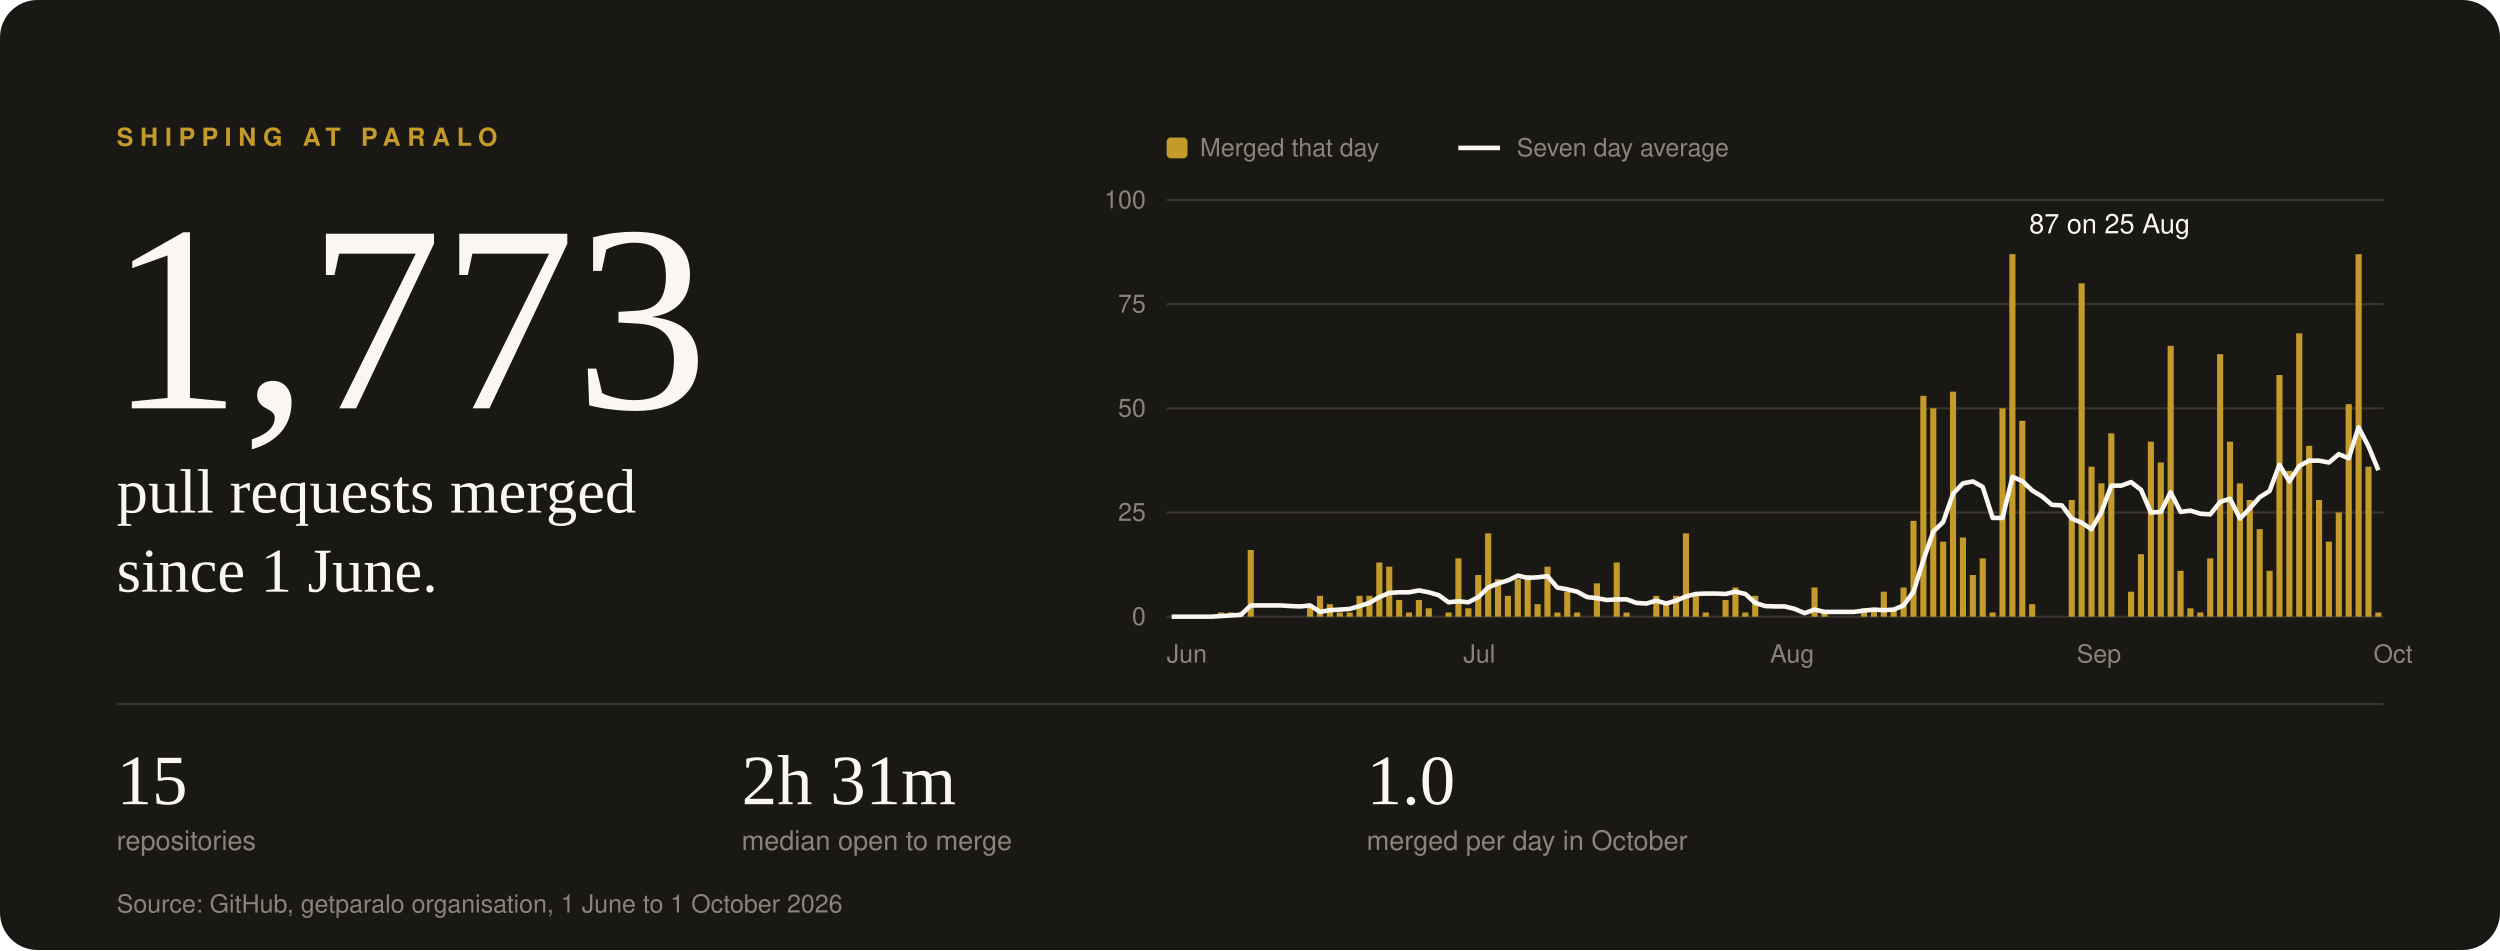
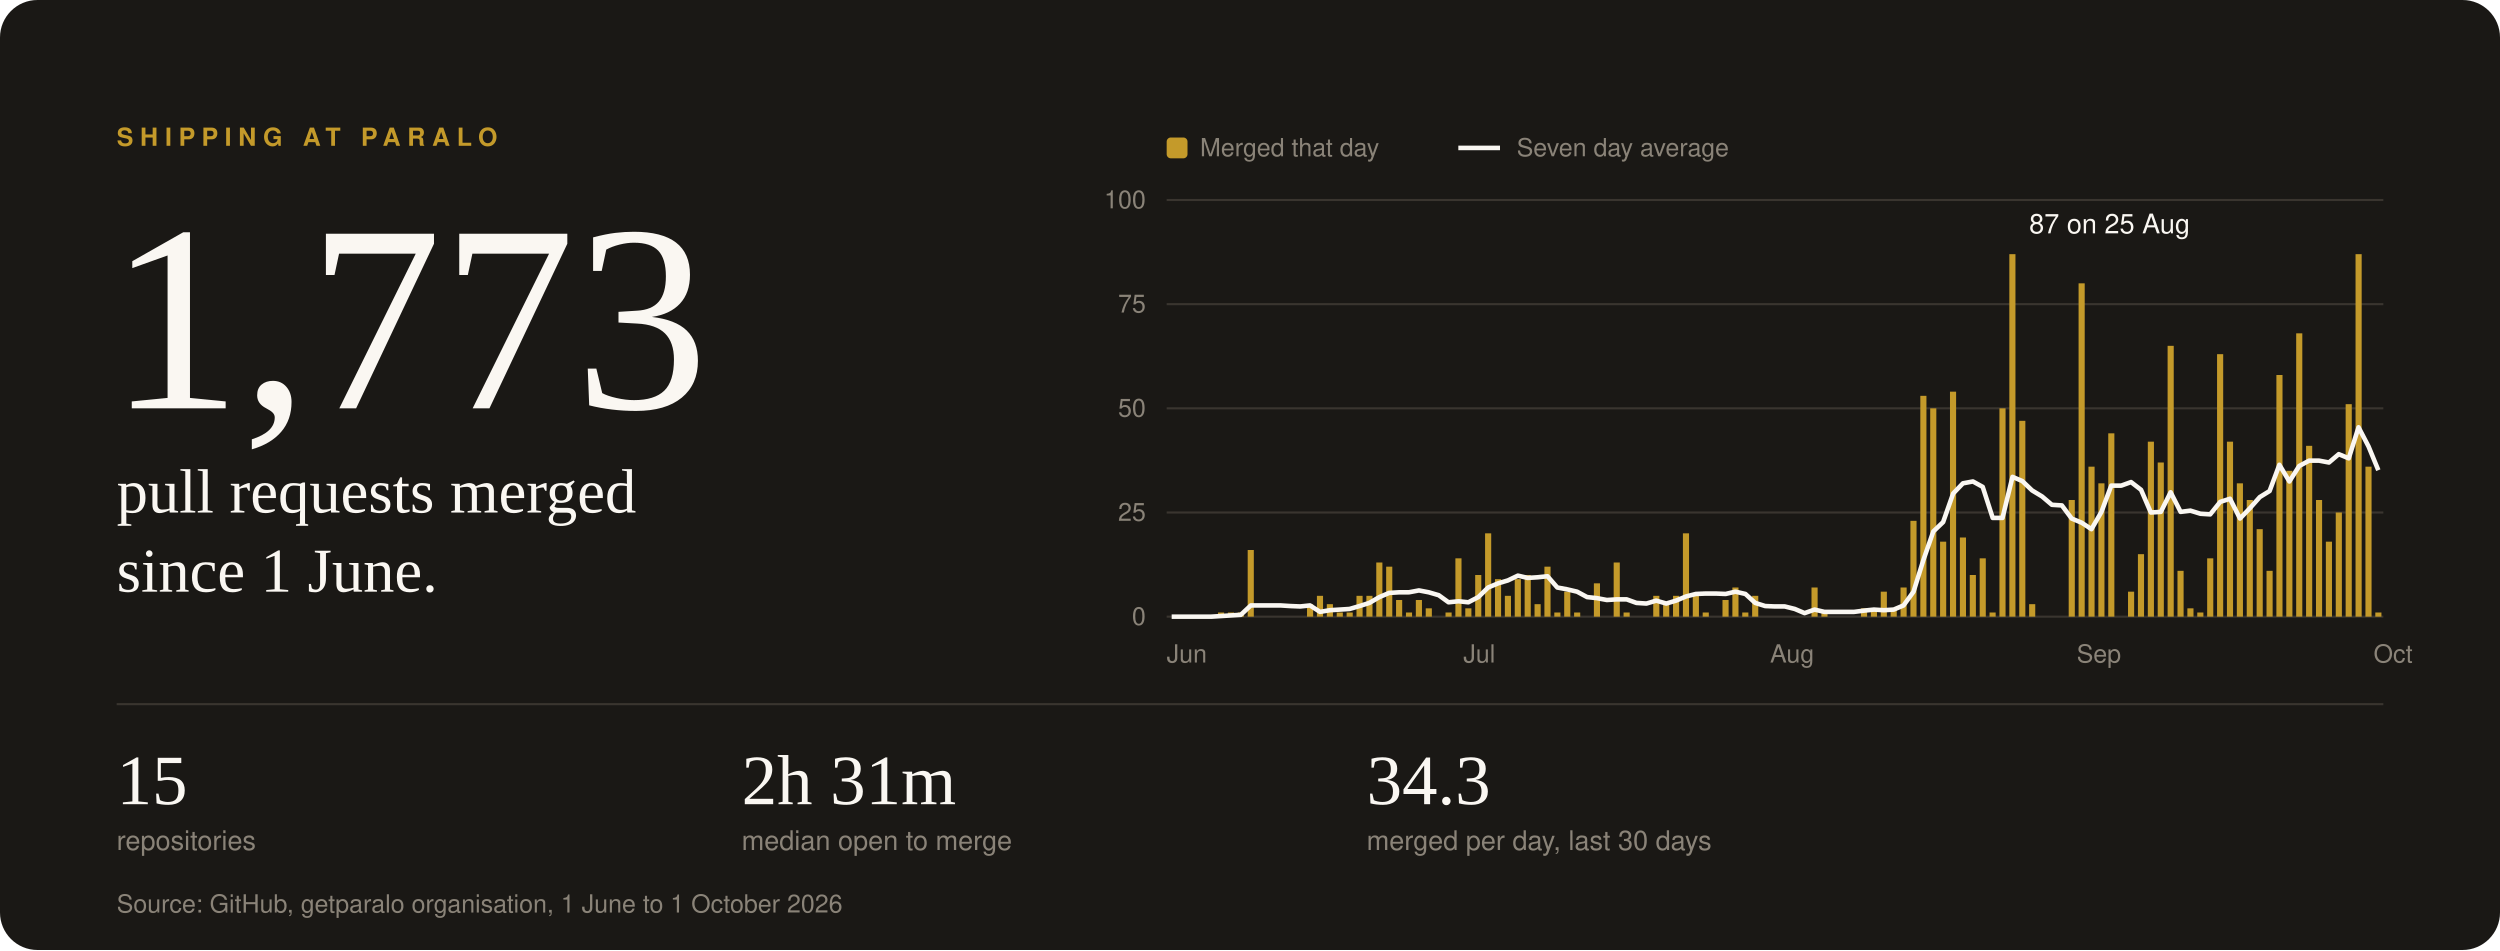
<svg xmlns="http://www.w3.org/2000/svg" width="1200" height="456" viewBox="0 0 1200 456" role="img" aria-label="1,773 pull requests merged at Paralo since 1 June 2026">
  <rect width="1200" height="456" rx="18" fill="#1A1815" />
  <text x="56" y="70" font-family="-apple-system, 'Helvetica Neue', Helvetica, Arial, sans-serif" font-size="12" letter-spacing="3.2" font-weight="600" fill="#C49A2A">SHIPPING AT PARALO</text>
  <text x="52" y="196" font-family="Georgia, 'Times New Roman', Times, serif" font-size="128" fill="#FAF7F2">
    <animate attributeName="opacity" values="0;0;1" keyTimes="0;0.111;1" dur="0.90s" begin="0s" fill="freeze" calcMode="spline" keySplines="0 0 1 1;0.2 0.7 0.2 1" />1,773</text>
  <text x="56" y="246" font-family="Georgia, 'Times New Roman', Times, serif" font-size="30" fill="#FAF7F2">pull requests merged</text>
  <text x="56" y="284" font-family="Georgia, 'Times New Roman', Times, serif" font-size="30" fill="#FAF7F2">since 1 June.</text>
  <line x1="560" x2="1144" y1="296.0" y2="296.0" stroke="#3A352F" stroke-width="1" />
  <text x="550" y="300.0" text-anchor="end" font-family="-apple-system, 'Helvetica Neue', Helvetica, Arial, sans-serif" font-size="12" fill="#8A8378">0</text>
  <line x1="560" x2="1144" y1="246.0" y2="246.0" stroke="#3A352F" stroke-width="1" />
  <text x="550" y="250.0" text-anchor="end" font-family="-apple-system, 'Helvetica Neue', Helvetica, Arial, sans-serif" font-size="12" fill="#8A8378">25</text>
  <line x1="560" x2="1144" y1="196.0" y2="196.0" stroke="#3A352F" stroke-width="1" />
  <text x="550" y="200.0" text-anchor="end" font-family="-apple-system, 'Helvetica Neue', Helvetica, Arial, sans-serif" font-size="12" fill="#8A8378">50</text>
  <line x1="560" x2="1144" y1="146.0" y2="146.0" stroke="#3A352F" stroke-width="1" />
  <text x="550" y="150.0" text-anchor="end" font-family="-apple-system, 'Helvetica Neue', Helvetica, Arial, sans-serif" font-size="12" fill="#8A8378">75</text>
  <line x1="560" x2="1144" y1="96.0" y2="96.0" stroke="#3A352F" stroke-width="1" />
  <text x="550" y="100.0" text-anchor="end" font-family="-apple-system, 'Helvetica Neue', Helvetica, Arial, sans-serif" font-size="12" fill="#8A8378">100</text>
  <rect x="584.64" y="294.00" width="2.94" height="2.00" fill="#C49A2A">
    <animate attributeName="y" values="296;296;294.00" keyTimes="0;0.167;1" dur="1.08s" begin="0s" fill="freeze" calcMode="spline" keySplines="0 0 1 1;0.2 0.7 0.2 1" />
    <animate attributeName="height" values="0;0;2.00" keyTimes="0;0.167;1" dur="1.08s" begin="0s" fill="freeze" calcMode="spline" keySplines="0 0 1 1;0.2 0.7 0.2 1" />
  </rect>
  <rect x="589.39" y="294.00" width="2.94" height="2.00" fill="#C49A2A">
    <animate attributeName="y" values="296;296;294.00" keyTimes="0;0.171;1" dur="1.09s" begin="0s" fill="freeze" calcMode="spline" keySplines="0 0 1 1;0.2 0.7 0.2 1" />
    <animate attributeName="height" values="0;0;2.00" keyTimes="0;0.171;1" dur="1.09s" begin="0s" fill="freeze" calcMode="spline" keySplines="0 0 1 1;0.2 0.7 0.2 1" />
  </rect>
  <rect x="594.14" y="294.00" width="2.94" height="2.00" fill="#C49A2A">
    <animate attributeName="y" values="296;296;294.00" keyTimes="0;0.176;1" dur="1.09s" begin="0s" fill="freeze" calcMode="spline" keySplines="0 0 1 1;0.2 0.7 0.2 1" />
    <animate attributeName="height" values="0;0;2.00" keyTimes="0;0.176;1" dur="1.09s" begin="0s" fill="freeze" calcMode="spline" keySplines="0 0 1 1;0.2 0.7 0.2 1" />
  </rect>
  <rect x="598.89" y="264.00" width="2.94" height="32.00" fill="#C49A2A">
    <animate attributeName="y" values="296;296;264.00" keyTimes="0;0.180;1" dur="1.10s" begin="0s" fill="freeze" calcMode="spline" keySplines="0 0 1 1;0.2 0.7 0.2 1" />
    <animate attributeName="height" values="0;0;32.00" keyTimes="0;0.180;1" dur="1.10s" begin="0s" fill="freeze" calcMode="spline" keySplines="0 0 1 1;0.2 0.7 0.2 1" />
  </rect>
  <rect x="627.37" y="290.00" width="2.94" height="6.00" fill="#C49A2A">
    <animate attributeName="y" values="296;296;290.00" keyTimes="0;0.206;1" dur="1.13s" begin="0s" fill="freeze" calcMode="spline" keySplines="0 0 1 1;0.2 0.7 0.2 1" />
    <animate attributeName="height" values="0;0;6.00" keyTimes="0;0.206;1" dur="1.13s" begin="0s" fill="freeze" calcMode="spline" keySplines="0 0 1 1;0.2 0.7 0.2 1" />
  </rect>
  <rect x="632.12" y="286.00" width="2.94" height="10.00" fill="#C49A2A">
    <animate attributeName="y" values="296;296;286.00" keyTimes="0;0.211;1" dur="1.14s" begin="0s" fill="freeze" calcMode="spline" keySplines="0 0 1 1;0.2 0.7 0.2 1" />
    <animate attributeName="height" values="0;0;10.00" keyTimes="0;0.211;1" dur="1.14s" begin="0s" fill="freeze" calcMode="spline" keySplines="0 0 1 1;0.2 0.7 0.2 1" />
  </rect>
  <rect x="636.87" y="290.00" width="2.94" height="6.00" fill="#C49A2A">
    <animate attributeName="y" values="296;296;290.00" keyTimes="0;0.215;1" dur="1.15s" begin="0s" fill="freeze" calcMode="spline" keySplines="0 0 1 1;0.2 0.7 0.2 1" />
    <animate attributeName="height" values="0;0;6.00" keyTimes="0;0.215;1" dur="1.15s" begin="0s" fill="freeze" calcMode="spline" keySplines="0 0 1 1;0.2 0.7 0.2 1" />
  </rect>
  <rect x="641.62" y="294.00" width="2.94" height="2.00" fill="#C49A2A">
    <animate attributeName="y" values="296;296;294.00" keyTimes="0;0.219;1" dur="1.15s" begin="0s" fill="freeze" calcMode="spline" keySplines="0 0 1 1;0.2 0.7 0.2 1" />
    <animate attributeName="height" values="0;0;2.00" keyTimes="0;0.219;1" dur="1.15s" begin="0s" fill="freeze" calcMode="spline" keySplines="0 0 1 1;0.2 0.7 0.2 1" />
  </rect>
  <rect x="646.37" y="294.00" width="2.94" height="2.00" fill="#C49A2A">
    <animate attributeName="y" values="296;296;294.00" keyTimes="0;0.223;1" dur="1.16s" begin="0s" fill="freeze" calcMode="spline" keySplines="0 0 1 1;0.2 0.7 0.2 1" />
    <animate attributeName="height" values="0;0;2.00" keyTimes="0;0.223;1" dur="1.16s" begin="0s" fill="freeze" calcMode="spline" keySplines="0 0 1 1;0.2 0.7 0.2 1" />
  </rect>
  <rect x="651.11" y="286.00" width="2.94" height="10.00" fill="#C49A2A">
    <animate attributeName="y" values="296;296;286.00" keyTimes="0;0.227;1" dur="1.16s" begin="0s" fill="freeze" calcMode="spline" keySplines="0 0 1 1;0.2 0.7 0.2 1" />
    <animate attributeName="height" values="0;0;10.00" keyTimes="0;0.227;1" dur="1.16s" begin="0s" fill="freeze" calcMode="spline" keySplines="0 0 1 1;0.2 0.7 0.2 1" />
  </rect>
  <rect x="655.86" y="286.00" width="2.94" height="10.00" fill="#C49A2A">
    <animate attributeName="y" values="296;296;286.00" keyTimes="0;0.231;1" dur="1.17s" begin="0s" fill="freeze" calcMode="spline" keySplines="0 0 1 1;0.2 0.7 0.2 1" />
    <animate attributeName="height" values="0;0;10.00" keyTimes="0;0.231;1" dur="1.17s" begin="0s" fill="freeze" calcMode="spline" keySplines="0 0 1 1;0.2 0.7 0.2 1" />
  </rect>
  <rect x="660.61" y="270.00" width="2.94" height="26.00" fill="#C49A2A">
    <animate attributeName="y" values="296;296;270.00" keyTimes="0;0.235;1" dur="1.18s" begin="0s" fill="freeze" calcMode="spline" keySplines="0 0 1 1;0.2 0.7 0.2 1" />
    <animate attributeName="height" values="0;0;26.00" keyTimes="0;0.235;1" dur="1.18s" begin="0s" fill="freeze" calcMode="spline" keySplines="0 0 1 1;0.2 0.7 0.2 1" />
  </rect>
  <rect x="665.36" y="272.00" width="2.94" height="24.00" fill="#C49A2A">
    <animate attributeName="y" values="296;296;272.00" keyTimes="0;0.239;1" dur="1.18s" begin="0s" fill="freeze" calcMode="spline" keySplines="0 0 1 1;0.2 0.7 0.2 1" />
    <animate attributeName="height" values="0;0;24.00" keyTimes="0;0.239;1" dur="1.18s" begin="0s" fill="freeze" calcMode="spline" keySplines="0 0 1 1;0.2 0.7 0.2 1" />
  </rect>
  <rect x="670.11" y="288.00" width="2.94" height="8.00" fill="#C49A2A">
    <animate attributeName="y" values="296;296;288.00" keyTimes="0;0.242;1" dur="1.19s" begin="0s" fill="freeze" calcMode="spline" keySplines="0 0 1 1;0.2 0.7 0.2 1" />
    <animate attributeName="height" values="0;0;8.00" keyTimes="0;0.242;1" dur="1.19s" begin="0s" fill="freeze" calcMode="spline" keySplines="0 0 1 1;0.2 0.7 0.2 1" />
  </rect>
  <rect x="674.85" y="294.00" width="2.94" height="2.00" fill="#C49A2A">
    <animate attributeName="y" values="296;296;294.00" keyTimes="0;0.246;1" dur="1.19s" begin="0s" fill="freeze" calcMode="spline" keySplines="0 0 1 1;0.2 0.7 0.2 1" />
    <animate attributeName="height" values="0;0;2.00" keyTimes="0;0.246;1" dur="1.19s" begin="0s" fill="freeze" calcMode="spline" keySplines="0 0 1 1;0.2 0.7 0.2 1" />
  </rect>
  <rect x="679.60" y="288.00" width="2.94" height="8.00" fill="#C49A2A">
    <animate attributeName="y" values="296;296;288.00" keyTimes="0;0.250;1" dur="1.20s" begin="0s" fill="freeze" calcMode="spline" keySplines="0 0 1 1;0.2 0.7 0.2 1" />
    <animate attributeName="height" values="0;0;8.00" keyTimes="0;0.250;1" dur="1.20s" begin="0s" fill="freeze" calcMode="spline" keySplines="0 0 1 1;0.2 0.7 0.2 1" />
  </rect>
  <rect x="684.35" y="292.00" width="2.94" height="4.00" fill="#C49A2A">
    <animate attributeName="y" values="296;296;292.00" keyTimes="0;0.254;1" dur="1.21s" begin="0s" fill="freeze" calcMode="spline" keySplines="0 0 1 1;0.2 0.7 0.2 1" />
    <animate attributeName="height" values="0;0;4.00" keyTimes="0;0.254;1" dur="1.21s" begin="0s" fill="freeze" calcMode="spline" keySplines="0 0 1 1;0.2 0.7 0.2 1" />
  </rect>
  <rect x="693.85" y="294.00" width="2.94" height="2.00" fill="#C49A2A">
    <animate attributeName="y" values="296;296;294.00" keyTimes="0;0.261;1" dur="1.22s" begin="0s" fill="freeze" calcMode="spline" keySplines="0 0 1 1;0.2 0.7 0.2 1" />
    <animate attributeName="height" values="0;0;2.00" keyTimes="0;0.261;1" dur="1.22s" begin="0s" fill="freeze" calcMode="spline" keySplines="0 0 1 1;0.2 0.7 0.2 1" />
  </rect>
  <rect x="698.59" y="268.00" width="2.94" height="28.00" fill="#C49A2A">
    <animate attributeName="y" values="296;296;268.00" keyTimes="0;0.265;1" dur="1.22s" begin="0s" fill="freeze" calcMode="spline" keySplines="0 0 1 1;0.2 0.7 0.2 1" />
    <animate attributeName="height" values="0;0;28.00" keyTimes="0;0.265;1" dur="1.22s" begin="0s" fill="freeze" calcMode="spline" keySplines="0 0 1 1;0.2 0.7 0.2 1" />
  </rect>
  <rect x="703.34" y="292.00" width="2.94" height="4.00" fill="#C49A2A">
    <animate attributeName="y" values="296;296;292.00" keyTimes="0;0.268;1" dur="1.23s" begin="0s" fill="freeze" calcMode="spline" keySplines="0 0 1 1;0.2 0.7 0.2 1" />
    <animate attributeName="height" values="0;0;4.00" keyTimes="0;0.268;1" dur="1.23s" begin="0s" fill="freeze" calcMode="spline" keySplines="0 0 1 1;0.2 0.7 0.2 1" />
  </rect>
  <rect x="708.09" y="276.00" width="2.94" height="20.00" fill="#C49A2A">
    <animate attributeName="y" values="296;296;276.00" keyTimes="0;0.272;1" dur="1.24s" begin="0s" fill="freeze" calcMode="spline" keySplines="0 0 1 1;0.2 0.7 0.2 1" />
    <animate attributeName="height" values="0;0;20.00" keyTimes="0;0.272;1" dur="1.24s" begin="0s" fill="freeze" calcMode="spline" keySplines="0 0 1 1;0.2 0.7 0.2 1" />
  </rect>
  <rect x="712.84" y="256.00" width="2.94" height="40.00" fill="#C49A2A">
    <animate attributeName="y" values="296;296;256.00" keyTimes="0;0.275;1" dur="1.24s" begin="0s" fill="freeze" calcMode="spline" keySplines="0 0 1 1;0.2 0.7 0.2 1" />
    <animate attributeName="height" values="0;0;40.00" keyTimes="0;0.275;1" dur="1.24s" begin="0s" fill="freeze" calcMode="spline" keySplines="0 0 1 1;0.2 0.7 0.2 1" />
  </rect>
  <rect x="717.59" y="278.00" width="2.94" height="18.00" fill="#C49A2A">
    <animate attributeName="y" values="296;296;278.00" keyTimes="0;0.279;1" dur="1.25s" begin="0s" fill="freeze" calcMode="spline" keySplines="0 0 1 1;0.2 0.7 0.2 1" />
    <animate attributeName="height" values="0;0;18.00" keyTimes="0;0.279;1" dur="1.25s" begin="0s" fill="freeze" calcMode="spline" keySplines="0 0 1 1;0.2 0.7 0.2 1" />
  </rect>
  <rect x="722.33" y="286.00" width="2.94" height="10.00" fill="#C49A2A">
    <animate attributeName="y" values="296;296;286.00" keyTimes="0;0.282;1" dur="1.25s" begin="0s" fill="freeze" calcMode="spline" keySplines="0 0 1 1;0.2 0.7 0.2 1" />
    <animate attributeName="height" values="0;0;10.00" keyTimes="0;0.282;1" dur="1.25s" begin="0s" fill="freeze" calcMode="spline" keySplines="0 0 1 1;0.2 0.7 0.2 1" />
  </rect>
  <rect x="727.08" y="278.00" width="2.94" height="18.00" fill="#C49A2A">
    <animate attributeName="y" values="296;296;278.00" keyTimes="0;0.286;1" dur="1.26s" begin="0s" fill="freeze" calcMode="spline" keySplines="0 0 1 1;0.2 0.7 0.2 1" />
    <animate attributeName="height" values="0;0;18.00" keyTimes="0;0.286;1" dur="1.26s" begin="0s" fill="freeze" calcMode="spline" keySplines="0 0 1 1;0.2 0.7 0.2 1" />
  </rect>
  <rect x="731.83" y="276.00" width="2.94" height="20.00" fill="#C49A2A">
    <animate attributeName="y" values="296;296;276.00" keyTimes="0;0.289;1" dur="1.27s" begin="0s" fill="freeze" calcMode="spline" keySplines="0 0 1 1;0.2 0.7 0.2 1" />
    <animate attributeName="height" values="0;0;20.00" keyTimes="0;0.289;1" dur="1.27s" begin="0s" fill="freeze" calcMode="spline" keySplines="0 0 1 1;0.2 0.7 0.2 1" />
  </rect>
  <rect x="736.58" y="290.00" width="2.94" height="6.00" fill="#C49A2A">
    <animate attributeName="y" values="296;296;290.00" keyTimes="0;0.292;1" dur="1.27s" begin="0s" fill="freeze" calcMode="spline" keySplines="0 0 1 1;0.2 0.7 0.2 1" />
    <animate attributeName="height" values="0;0;6.00" keyTimes="0;0.292;1" dur="1.27s" begin="0s" fill="freeze" calcMode="spline" keySplines="0 0 1 1;0.2 0.7 0.2 1" />
  </rect>
  <rect x="741.32" y="272.00" width="2.94" height="24.00" fill="#C49A2A">
    <animate attributeName="y" values="296;296;272.00" keyTimes="0;0.296;1" dur="1.28s" begin="0s" fill="freeze" calcMode="spline" keySplines="0 0 1 1;0.2 0.7 0.2 1" />
    <animate attributeName="height" values="0;0;24.00" keyTimes="0;0.296;1" dur="1.28s" begin="0s" fill="freeze" calcMode="spline" keySplines="0 0 1 1;0.2 0.7 0.2 1" />
  </rect>
  <rect x="746.07" y="294.00" width="2.94" height="2.00" fill="#C49A2A">
    <animate attributeName="y" values="296;296;294.00" keyTimes="0;0.299;1" dur="1.28s" begin="0s" fill="freeze" calcMode="spline" keySplines="0 0 1 1;0.2 0.7 0.2 1" />
    <animate attributeName="height" values="0;0;2.00" keyTimes="0;0.299;1" dur="1.28s" begin="0s" fill="freeze" calcMode="spline" keySplines="0 0 1 1;0.2 0.7 0.2 1" />
  </rect>
  <rect x="750.82" y="284.00" width="2.94" height="12.00" fill="#C49A2A">
    <animate attributeName="y" values="296;296;284.00" keyTimes="0;0.302;1" dur="1.29s" begin="0s" fill="freeze" calcMode="spline" keySplines="0 0 1 1;0.2 0.7 0.2 1" />
    <animate attributeName="height" values="0;0;12.00" keyTimes="0;0.302;1" dur="1.29s" begin="0s" fill="freeze" calcMode="spline" keySplines="0 0 1 1;0.2 0.7 0.2 1" />
  </rect>
  <rect x="755.57" y="294.00" width="2.94" height="2.00" fill="#C49A2A">
    <animate attributeName="y" values="296;296;294.00" keyTimes="0;0.306;1" dur="1.30s" begin="0s" fill="freeze" calcMode="spline" keySplines="0 0 1 1;0.2 0.7 0.2 1" />
    <animate attributeName="height" values="0;0;2.00" keyTimes="0;0.306;1" dur="1.30s" begin="0s" fill="freeze" calcMode="spline" keySplines="0 0 1 1;0.2 0.7 0.2 1" />
  </rect>
  <rect x="765.06" y="280.00" width="2.94" height="16.00" fill="#C49A2A">
    <animate attributeName="y" values="296;296;280.00" keyTimes="0;0.312;1" dur="1.31s" begin="0s" fill="freeze" calcMode="spline" keySplines="0 0 1 1;0.2 0.7 0.2 1" />
    <animate attributeName="height" values="0;0;16.00" keyTimes="0;0.312;1" dur="1.31s" begin="0s" fill="freeze" calcMode="spline" keySplines="0 0 1 1;0.2 0.7 0.2 1" />
  </rect>
  <rect x="774.56" y="270.00" width="2.94" height="26.00" fill="#C49A2A">
    <animate attributeName="y" values="296;296;270.00" keyTimes="0;0.318;1" dur="1.32s" begin="0s" fill="freeze" calcMode="spline" keySplines="0 0 1 1;0.2 0.7 0.2 1" />
    <animate attributeName="height" values="0;0;26.00" keyTimes="0;0.318;1" dur="1.32s" begin="0s" fill="freeze" calcMode="spline" keySplines="0 0 1 1;0.2 0.7 0.2 1" />
  </rect>
  <rect x="779.31" y="294.00" width="2.94" height="2.00" fill="#C49A2A">
    <animate attributeName="y" values="296;296;294.00" keyTimes="0;0.321;1" dur="1.33s" begin="0s" fill="freeze" calcMode="spline" keySplines="0 0 1 1;0.2 0.7 0.2 1" />
    <animate attributeName="height" values="0;0;2.00" keyTimes="0;0.321;1" dur="1.33s" begin="0s" fill="freeze" calcMode="spline" keySplines="0 0 1 1;0.2 0.7 0.2 1" />
  </rect>
  <rect x="793.55" y="286.00" width="2.94" height="10.00" fill="#C49A2A">
    <animate attributeName="y" values="296;296;286.00" keyTimes="0;0.330;1" dur="1.34s" begin="0s" fill="freeze" calcMode="spline" keySplines="0 0 1 1;0.2 0.7 0.2 1" />
    <animate attributeName="height" values="0;0;10.00" keyTimes="0;0.330;1" dur="1.34s" begin="0s" fill="freeze" calcMode="spline" keySplines="0 0 1 1;0.2 0.7 0.2 1" />
  </rect>
  <rect x="798.30" y="290.00" width="2.94" height="6.00" fill="#C49A2A">
    <animate attributeName="y" values="296;296;290.00" keyTimes="0;0.333;1" dur="1.35s" begin="0s" fill="freeze" calcMode="spline" keySplines="0 0 1 1;0.2 0.7 0.2 1" />
    <animate attributeName="height" values="0;0;6.00" keyTimes="0;0.333;1" dur="1.35s" begin="0s" fill="freeze" calcMode="spline" keySplines="0 0 1 1;0.2 0.7 0.2 1" />
  </rect>
  <rect x="803.05" y="286.00" width="2.94" height="10.00" fill="#C49A2A">
    <animate attributeName="y" values="296;296;286.00" keyTimes="0;0.336;1" dur="1.36s" begin="0s" fill="freeze" calcMode="spline" keySplines="0 0 1 1;0.2 0.7 0.2 1" />
    <animate attributeName="height" values="0;0;10.00" keyTimes="0;0.336;1" dur="1.36s" begin="0s" fill="freeze" calcMode="spline" keySplines="0 0 1 1;0.2 0.7 0.2 1" />
  </rect>
  <rect x="807.80" y="256.00" width="2.94" height="40.00" fill="#C49A2A">
    <animate attributeName="y" values="296;296;256.00" keyTimes="0;0.339;1" dur="1.36s" begin="0s" fill="freeze" calcMode="spline" keySplines="0 0 1 1;0.2 0.7 0.2 1" />
    <animate attributeName="height" values="0;0;40.00" keyTimes="0;0.339;1" dur="1.36s" begin="0s" fill="freeze" calcMode="spline" keySplines="0 0 1 1;0.2 0.7 0.2 1" />
  </rect>
  <rect x="812.54" y="286.00" width="2.94" height="10.00" fill="#C49A2A">
    <animate attributeName="y" values="296;296;286.00" keyTimes="0;0.342;1" dur="1.37s" begin="0s" fill="freeze" calcMode="spline" keySplines="0 0 1 1;0.2 0.7 0.2 1" />
    <animate attributeName="height" values="0;0;10.00" keyTimes="0;0.342;1" dur="1.37s" begin="0s" fill="freeze" calcMode="spline" keySplines="0 0 1 1;0.2 0.7 0.2 1" />
  </rect>
  <rect x="817.29" y="294.00" width="2.94" height="2.00" fill="#C49A2A">
    <animate attributeName="y" values="296;296;294.00" keyTimes="0;0.345;1" dur="1.37s" begin="0s" fill="freeze" calcMode="spline" keySplines="0 0 1 1;0.2 0.7 0.2 1" />
    <animate attributeName="height" values="0;0;2.00" keyTimes="0;0.345;1" dur="1.37s" begin="0s" fill="freeze" calcMode="spline" keySplines="0 0 1 1;0.2 0.7 0.2 1" />
  </rect>
  <rect x="826.79" y="288.00" width="2.94" height="8.00" fill="#C49A2A">
    <animate attributeName="y" values="296;296;288.00" keyTimes="0;0.351;1" dur="1.39s" begin="0s" fill="freeze" calcMode="spline" keySplines="0 0 1 1;0.2 0.7 0.2 1" />
    <animate attributeName="height" values="0;0;8.00" keyTimes="0;0.351;1" dur="1.39s" begin="0s" fill="freeze" calcMode="spline" keySplines="0 0 1 1;0.2 0.7 0.2 1" />
  </rect>
  <rect x="831.54" y="282.00" width="2.94" height="14.00" fill="#C49A2A">
    <animate attributeName="y" values="296;296;282.00" keyTimes="0;0.353;1" dur="1.39s" begin="0s" fill="freeze" calcMode="spline" keySplines="0 0 1 1;0.2 0.7 0.2 1" />
    <animate attributeName="height" values="0;0;14.00" keyTimes="0;0.353;1" dur="1.39s" begin="0s" fill="freeze" calcMode="spline" keySplines="0 0 1 1;0.2 0.7 0.2 1" />
  </rect>
  <rect x="836.28" y="294.00" width="2.94" height="2.00" fill="#C49A2A">
    <animate attributeName="y" values="296;296;294.00" keyTimes="0;0.356;1" dur="1.40s" begin="0s" fill="freeze" calcMode="spline" keySplines="0 0 1 1;0.2 0.7 0.2 1" />
    <animate attributeName="height" values="0;0;2.00" keyTimes="0;0.356;1" dur="1.40s" begin="0s" fill="freeze" calcMode="spline" keySplines="0 0 1 1;0.2 0.7 0.2 1" />
  </rect>
  <rect x="841.03" y="286.00" width="2.94" height="10.00" fill="#C49A2A">
    <animate attributeName="y" values="296;296;286.00" keyTimes="0;0.359;1" dur="1.40s" begin="0s" fill="freeze" calcMode="spline" keySplines="0 0 1 1;0.2 0.7 0.2 1" />
    <animate attributeName="height" values="0;0;10.00" keyTimes="0;0.359;1" dur="1.40s" begin="0s" fill="freeze" calcMode="spline" keySplines="0 0 1 1;0.2 0.7 0.2 1" />
  </rect>
  <rect x="869.52" y="282.00" width="2.94" height="14.00" fill="#C49A2A">
    <animate attributeName="y" values="296;296;282.00" keyTimes="0;0.375;1" dur="1.44s" begin="0s" fill="freeze" calcMode="spline" keySplines="0 0 1 1;0.2 0.7 0.2 1" />
    <animate attributeName="height" values="0;0;14.00" keyTimes="0;0.375;1" dur="1.44s" begin="0s" fill="freeze" calcMode="spline" keySplines="0 0 1 1;0.2 0.7 0.2 1" />
  </rect>
  <rect x="874.27" y="294.00" width="2.94" height="2.00" fill="#C49A2A">
    <animate attributeName="y" values="296;296;294.00" keyTimes="0;0.378;1" dur="1.45s" begin="0s" fill="freeze" calcMode="spline" keySplines="0 0 1 1;0.2 0.7 0.2 1" />
    <animate attributeName="height" values="0;0;2.00" keyTimes="0;0.378;1" dur="1.45s" begin="0s" fill="freeze" calcMode="spline" keySplines="0 0 1 1;0.2 0.7 0.2 1" />
  </rect>
  <rect x="893.26" y="292.00" width="2.94" height="4.00" fill="#C49A2A">
    <animate attributeName="y" values="296;296;292.00" keyTimes="0;0.388;1" dur="1.47s" begin="0s" fill="freeze" calcMode="spline" keySplines="0 0 1 1;0.2 0.7 0.2 1" />
    <animate attributeName="height" values="0;0;4.00" keyTimes="0;0.388;1" dur="1.47s" begin="0s" fill="freeze" calcMode="spline" keySplines="0 0 1 1;0.2 0.7 0.2 1" />
  </rect>
  <rect x="898.01" y="292.00" width="2.94" height="4.00" fill="#C49A2A">
    <animate attributeName="y" values="296;296;292.00" keyTimes="0;0.390;1" dur="1.48s" begin="0s" fill="freeze" calcMode="spline" keySplines="0 0 1 1;0.2 0.7 0.2 1" />
    <animate attributeName="height" values="0;0;4.00" keyTimes="0;0.390;1" dur="1.48s" begin="0s" fill="freeze" calcMode="spline" keySplines="0 0 1 1;0.2 0.7 0.2 1" />
  </rect>
  <rect x="902.76" y="284.00" width="2.94" height="12.00" fill="#C49A2A">
    <animate attributeName="y" values="296;296;284.00" keyTimes="0;0.393;1" dur="1.48s" begin="0s" fill="freeze" calcMode="spline" keySplines="0 0 1 1;0.2 0.7 0.2 1" />
    <animate attributeName="height" values="0;0;12.00" keyTimes="0;0.393;1" dur="1.48s" begin="0s" fill="freeze" calcMode="spline" keySplines="0 0 1 1;0.2 0.7 0.2 1" />
  </rect>
  <rect x="907.50" y="292.00" width="2.94" height="4.00" fill="#C49A2A">
    <animate attributeName="y" values="296;296;292.00" keyTimes="0;0.395;1" dur="1.49s" begin="0s" fill="freeze" calcMode="spline" keySplines="0 0 1 1;0.2 0.7 0.2 1" />
    <animate attributeName="height" values="0;0;4.00" keyTimes="0;0.395;1" dur="1.49s" begin="0s" fill="freeze" calcMode="spline" keySplines="0 0 1 1;0.2 0.7 0.2 1" />
  </rect>
  <rect x="912.25" y="282.00" width="2.94" height="14.00" fill="#C49A2A">
    <animate attributeName="y" values="296;296;282.00" keyTimes="0;0.398;1" dur="1.49s" begin="0s" fill="freeze" calcMode="spline" keySplines="0 0 1 1;0.2 0.7 0.2 1" />
    <animate attributeName="height" values="0;0;14.00" keyTimes="0;0.398;1" dur="1.49s" begin="0s" fill="freeze" calcMode="spline" keySplines="0 0 1 1;0.2 0.7 0.2 1" />
  </rect>
  <rect x="917.00" y="250.00" width="2.94" height="46.00" fill="#C49A2A">
    <animate attributeName="y" values="296;296;250.00" keyTimes="0;0.400;1" dur="1.50s" begin="0s" fill="freeze" calcMode="spline" keySplines="0 0 1 1;0.2 0.7 0.2 1" />
    <animate attributeName="height" values="0;0;46.00" keyTimes="0;0.400;1" dur="1.50s" begin="0s" fill="freeze" calcMode="spline" keySplines="0 0 1 1;0.2 0.7 0.2 1" />
  </rect>
  <rect x="921.75" y="190.00" width="2.94" height="106.00" fill="#C49A2A">
    <animate attributeName="y" values="296;296;190.00" keyTimes="0;0.402;1" dur="1.51s" begin="0s" fill="freeze" calcMode="spline" keySplines="0 0 1 1;0.2 0.7 0.2 1" />
    <animate attributeName="height" values="0;0;106.00" keyTimes="0;0.402;1" dur="1.51s" begin="0s" fill="freeze" calcMode="spline" keySplines="0 0 1 1;0.2 0.7 0.2 1" />
  </rect>
  <rect x="926.50" y="196.00" width="2.94" height="100.00" fill="#C49A2A">
    <animate attributeName="y" values="296;296;196.00" keyTimes="0;0.405;1" dur="1.51s" begin="0s" fill="freeze" calcMode="spline" keySplines="0 0 1 1;0.2 0.7 0.2 1" />
    <animate attributeName="height" values="0;0;100.00" keyTimes="0;0.405;1" dur="1.51s" begin="0s" fill="freeze" calcMode="spline" keySplines="0 0 1 1;0.2 0.7 0.2 1" />
  </rect>
  <rect x="931.24" y="260.00" width="2.94" height="36.00" fill="#C49A2A">
    <animate attributeName="y" values="296;296;260.00" keyTimes="0;0.407;1" dur="1.52s" begin="0s" fill="freeze" calcMode="spline" keySplines="0 0 1 1;0.2 0.7 0.2 1" />
    <animate attributeName="height" values="0;0;36.00" keyTimes="0;0.407;1" dur="1.52s" begin="0s" fill="freeze" calcMode="spline" keySplines="0 0 1 1;0.2 0.7 0.2 1" />
  </rect>
  <rect x="935.99" y="188.00" width="2.94" height="108.00" fill="#C49A2A">
    <animate attributeName="y" values="296;296;188.00" keyTimes="0;0.409;1" dur="1.52s" begin="0s" fill="freeze" calcMode="spline" keySplines="0 0 1 1;0.2 0.7 0.2 1" />
    <animate attributeName="height" values="0;0;108.00" keyTimes="0;0.409;1" dur="1.52s" begin="0s" fill="freeze" calcMode="spline" keySplines="0 0 1 1;0.2 0.7 0.2 1" />
  </rect>
  <rect x="940.74" y="258.00" width="2.94" height="38.00" fill="#C49A2A">
    <animate attributeName="y" values="296;296;258.00" keyTimes="0;0.412;1" dur="1.53s" begin="0s" fill="freeze" calcMode="spline" keySplines="0 0 1 1;0.2 0.7 0.2 1" />
    <animate attributeName="height" values="0;0;38.00" keyTimes="0;0.412;1" dur="1.53s" begin="0s" fill="freeze" calcMode="spline" keySplines="0 0 1 1;0.2 0.7 0.2 1" />
  </rect>
  <rect x="945.49" y="276.00" width="2.94" height="20.00" fill="#C49A2A">
    <animate attributeName="y" values="296;296;276.00" keyTimes="0;0.414;1" dur="1.54s" begin="0s" fill="freeze" calcMode="spline" keySplines="0 0 1 1;0.2 0.7 0.2 1" />
    <animate attributeName="height" values="0;0;20.00" keyTimes="0;0.414;1" dur="1.54s" begin="0s" fill="freeze" calcMode="spline" keySplines="0 0 1 1;0.2 0.7 0.2 1" />
  </rect>
  <rect x="950.24" y="268.00" width="2.94" height="28.00" fill="#C49A2A">
    <animate attributeName="y" values="296;296;268.00" keyTimes="0;0.416;1" dur="1.54s" begin="0s" fill="freeze" calcMode="spline" keySplines="0 0 1 1;0.2 0.7 0.2 1" />
    <animate attributeName="height" values="0;0;28.00" keyTimes="0;0.416;1" dur="1.54s" begin="0s" fill="freeze" calcMode="spline" keySplines="0 0 1 1;0.2 0.7 0.2 1" />
  </rect>
  <rect x="954.98" y="294.00" width="2.94" height="2.00" fill="#C49A2A">
    <animate attributeName="y" values="296;296;294.00" keyTimes="0;0.419;1" dur="1.55s" begin="0s" fill="freeze" calcMode="spline" keySplines="0 0 1 1;0.2 0.7 0.2 1" />
    <animate attributeName="height" values="0;0;2.00" keyTimes="0;0.419;1" dur="1.55s" begin="0s" fill="freeze" calcMode="spline" keySplines="0 0 1 1;0.2 0.7 0.2 1" />
  </rect>
  <rect x="959.73" y="196.00" width="2.94" height="100.00" fill="#C49A2A">
    <animate attributeName="y" values="296;296;196.00" keyTimes="0;0.421;1" dur="1.55s" begin="0s" fill="freeze" calcMode="spline" keySplines="0 0 1 1;0.2 0.7 0.2 1" />
    <animate attributeName="height" values="0;0;100.00" keyTimes="0;0.421;1" dur="1.55s" begin="0s" fill="freeze" calcMode="spline" keySplines="0 0 1 1;0.2 0.7 0.2 1" />
  </rect>
  <rect x="964.48" y="122.00" width="2.94" height="174.00" fill="#C49A2A">
    <animate attributeName="y" values="296;296;122.00" keyTimes="0;0.423;1" dur="1.56s" begin="0s" fill="freeze" calcMode="spline" keySplines="0 0 1 1;0.2 0.7 0.2 1" />
    <animate attributeName="height" values="0;0;174.00" keyTimes="0;0.423;1" dur="1.56s" begin="0s" fill="freeze" calcMode="spline" keySplines="0 0 1 1;0.2 0.7 0.2 1" />
  </rect>
  <rect x="969.23" y="202.00" width="2.94" height="94.00" fill="#C49A2A">
    <animate attributeName="y" values="296;296;202.00" keyTimes="0;0.425;1" dur="1.57s" begin="0s" fill="freeze" calcMode="spline" keySplines="0 0 1 1;0.2 0.7 0.2 1" />
    <animate attributeName="height" values="0;0;94.00" keyTimes="0;0.425;1" dur="1.57s" begin="0s" fill="freeze" calcMode="spline" keySplines="0 0 1 1;0.2 0.7 0.2 1" />
  </rect>
  <rect x="973.98" y="290.00" width="2.94" height="6.00" fill="#C49A2A">
    <animate attributeName="y" values="296;296;290.00" keyTimes="0;0.427;1" dur="1.57s" begin="0s" fill="freeze" calcMode="spline" keySplines="0 0 1 1;0.2 0.7 0.2 1" />
    <animate attributeName="height" values="0;0;6.00" keyTimes="0;0.427;1" dur="1.57s" begin="0s" fill="freeze" calcMode="spline" keySplines="0 0 1 1;0.2 0.7 0.2 1" />
  </rect>
  <rect x="992.97" y="240.00" width="2.94" height="56.00" fill="#C49A2A">
    <animate attributeName="y" values="296;296;240.00" keyTimes="0;0.436;1" dur="1.60s" begin="0s" fill="freeze" calcMode="spline" keySplines="0 0 1 1;0.2 0.7 0.2 1" />
    <animate attributeName="height" values="0;0;56.00" keyTimes="0;0.436;1" dur="1.60s" begin="0s" fill="freeze" calcMode="spline" keySplines="0 0 1 1;0.2 0.7 0.2 1" />
  </rect>
  <rect x="997.72" y="136.00" width="2.94" height="160.00" fill="#C49A2A">
    <animate attributeName="y" values="296;296;136.00" keyTimes="0;0.438;1" dur="1.60s" begin="0s" fill="freeze" calcMode="spline" keySplines="0 0 1 1;0.2 0.7 0.2 1" />
    <animate attributeName="height" values="0;0;160.00" keyTimes="0;0.438;1" dur="1.60s" begin="0s" fill="freeze" calcMode="spline" keySplines="0 0 1 1;0.2 0.7 0.2 1" />
  </rect>
  <rect x="1002.46" y="224.00" width="2.94" height="72.00" fill="#C49A2A">
    <animate attributeName="y" values="296;296;224.00" keyTimes="0;0.440;1" dur="1.61s" begin="0s" fill="freeze" calcMode="spline" keySplines="0 0 1 1;0.2 0.7 0.2 1" />
    <animate attributeName="height" values="0;0;72.00" keyTimes="0;0.440;1" dur="1.61s" begin="0s" fill="freeze" calcMode="spline" keySplines="0 0 1 1;0.2 0.7 0.2 1" />
  </rect>
  <rect x="1007.21" y="232.00" width="2.94" height="64.00" fill="#C49A2A">
    <animate attributeName="y" values="296;296;232.00" keyTimes="0;0.442;1" dur="1.61s" begin="0s" fill="freeze" calcMode="spline" keySplines="0 0 1 1;0.2 0.7 0.2 1" />
    <animate attributeName="height" values="0;0;64.00" keyTimes="0;0.442;1" dur="1.61s" begin="0s" fill="freeze" calcMode="spline" keySplines="0 0 1 1;0.2 0.7 0.2 1" />
  </rect>
  <rect x="1011.96" y="208.00" width="2.94" height="88.00" fill="#C49A2A">
    <animate attributeName="y" values="296;296;208.00" keyTimes="0;0.444;1" dur="1.62s" begin="0s" fill="freeze" calcMode="spline" keySplines="0 0 1 1;0.2 0.7 0.2 1" />
    <animate attributeName="height" values="0;0;88.00" keyTimes="0;0.444;1" dur="1.62s" begin="0s" fill="freeze" calcMode="spline" keySplines="0 0 1 1;0.2 0.7 0.2 1" />
  </rect>
  <rect x="1021.45" y="284.00" width="2.94" height="12.00" fill="#C49A2A">
    <animate attributeName="y" values="296;296;284.00" keyTimes="0;0.449;1" dur="1.63s" begin="0s" fill="freeze" calcMode="spline" keySplines="0 0 1 1;0.2 0.7 0.2 1" />
    <animate attributeName="height" values="0;0;12.00" keyTimes="0;0.449;1" dur="1.63s" begin="0s" fill="freeze" calcMode="spline" keySplines="0 0 1 1;0.2 0.7 0.2 1" />
  </rect>
  <rect x="1026.20" y="266.00" width="2.94" height="30.00" fill="#C49A2A">
    <animate attributeName="y" values="296;296;266.00" keyTimes="0;0.451;1" dur="1.64s" begin="0s" fill="freeze" calcMode="spline" keySplines="0 0 1 1;0.2 0.7 0.2 1" />
    <animate attributeName="height" values="0;0;30.00" keyTimes="0;0.451;1" dur="1.64s" begin="0s" fill="freeze" calcMode="spline" keySplines="0 0 1 1;0.2 0.7 0.2 1" />
  </rect>
  <rect x="1030.95" y="212.00" width="2.94" height="84.00" fill="#C49A2A">
    <animate attributeName="y" values="296;296;212.00" keyTimes="0;0.453;1" dur="1.64s" begin="0s" fill="freeze" calcMode="spline" keySplines="0 0 1 1;0.2 0.7 0.2 1" />
    <animate attributeName="height" values="0;0;84.00" keyTimes="0;0.453;1" dur="1.64s" begin="0s" fill="freeze" calcMode="spline" keySplines="0 0 1 1;0.2 0.7 0.2 1" />
  </rect>
  <rect x="1035.70" y="222.00" width="2.94" height="74.00" fill="#C49A2A">
    <animate attributeName="y" values="296;296;222.00" keyTimes="0;0.455;1" dur="1.65s" begin="0s" fill="freeze" calcMode="spline" keySplines="0 0 1 1;0.2 0.7 0.2 1" />
    <animate attributeName="height" values="0;0;74.00" keyTimes="0;0.455;1" dur="1.65s" begin="0s" fill="freeze" calcMode="spline" keySplines="0 0 1 1;0.2 0.7 0.2 1" />
  </rect>
  <rect x="1040.45" y="166.00" width="2.94" height="130.00" fill="#C49A2A">
    <animate attributeName="y" values="296;296;166.00" keyTimes="0;0.457;1" dur="1.66s" begin="0s" fill="freeze" calcMode="spline" keySplines="0 0 1 1;0.2 0.7 0.2 1" />
    <animate attributeName="height" values="0;0;130.00" keyTimes="0;0.457;1" dur="1.66s" begin="0s" fill="freeze" calcMode="spline" keySplines="0 0 1 1;0.2 0.7 0.2 1" />
  </rect>
  <rect x="1045.19" y="274.00" width="2.94" height="22.00" fill="#C49A2A">
    <animate attributeName="y" values="296;296;274.00" keyTimes="0;0.458;1" dur="1.66s" begin="0s" fill="freeze" calcMode="spline" keySplines="0 0 1 1;0.2 0.7 0.2 1" />
    <animate attributeName="height" values="0;0;22.00" keyTimes="0;0.458;1" dur="1.66s" begin="0s" fill="freeze" calcMode="spline" keySplines="0 0 1 1;0.2 0.7 0.2 1" />
  </rect>
  <rect x="1049.94" y="292.00" width="2.94" height="4.00" fill="#C49A2A">
    <animate attributeName="y" values="296;296;292.00" keyTimes="0;0.460;1" dur="1.67s" begin="0s" fill="freeze" calcMode="spline" keySplines="0 0 1 1;0.2 0.7 0.2 1" />
    <animate attributeName="height" values="0;0;4.00" keyTimes="0;0.460;1" dur="1.67s" begin="0s" fill="freeze" calcMode="spline" keySplines="0 0 1 1;0.2 0.7 0.2 1" />
  </rect>
  <rect x="1054.69" y="294.00" width="2.94" height="2.00" fill="#C49A2A">
    <animate attributeName="y" values="296;296;294.00" keyTimes="0;0.462;1" dur="1.67s" begin="0s" fill="freeze" calcMode="spline" keySplines="0 0 1 1;0.2 0.7 0.2 1" />
    <animate attributeName="height" values="0;0;2.00" keyTimes="0;0.462;1" dur="1.67s" begin="0s" fill="freeze" calcMode="spline" keySplines="0 0 1 1;0.2 0.7 0.2 1" />
  </rect>
  <rect x="1059.44" y="268.00" width="2.94" height="28.00" fill="#C49A2A">
    <animate attributeName="y" values="296;296;268.00" keyTimes="0;0.464;1" dur="1.68s" begin="0s" fill="freeze" calcMode="spline" keySplines="0 0 1 1;0.2 0.7 0.2 1" />
    <animate attributeName="height" values="0;0;28.00" keyTimes="0;0.464;1" dur="1.68s" begin="0s" fill="freeze" calcMode="spline" keySplines="0 0 1 1;0.2 0.7 0.2 1" />
  </rect>
  <rect x="1064.19" y="170.00" width="2.94" height="126.00" fill="#C49A2A">
    <animate attributeName="y" values="296;296;170.00" keyTimes="0;0.466;1" dur="1.69s" begin="0s" fill="freeze" calcMode="spline" keySplines="0 0 1 1;0.2 0.7 0.2 1" />
    <animate attributeName="height" values="0;0;126.00" keyTimes="0;0.466;1" dur="1.69s" begin="0s" fill="freeze" calcMode="spline" keySplines="0 0 1 1;0.2 0.7 0.2 1" />
  </rect>
  <rect x="1068.93" y="212.00" width="2.94" height="84.00" fill="#C49A2A">
    <animate attributeName="y" values="296;296;212.00" keyTimes="0;0.468;1" dur="1.69s" begin="0s" fill="freeze" calcMode="spline" keySplines="0 0 1 1;0.2 0.7 0.2 1" />
    <animate attributeName="height" values="0;0;84.00" keyTimes="0;0.468;1" dur="1.69s" begin="0s" fill="freeze" calcMode="spline" keySplines="0 0 1 1;0.2 0.7 0.2 1" />
  </rect>
  <rect x="1073.68" y="232.00" width="2.94" height="64.00" fill="#C49A2A">
    <animate attributeName="y" values="296;296;232.00" keyTimes="0;0.470;1" dur="1.70s" begin="0s" fill="freeze" calcMode="spline" keySplines="0 0 1 1;0.2 0.7 0.2 1" />
    <animate attributeName="height" values="0;0;64.00" keyTimes="0;0.470;1" dur="1.70s" begin="0s" fill="freeze" calcMode="spline" keySplines="0 0 1 1;0.2 0.7 0.2 1" />
  </rect>
  <rect x="1078.43" y="240.00" width="2.94" height="56.00" fill="#C49A2A">
    <animate attributeName="y" values="296;296;240.00" keyTimes="0;0.472;1" dur="1.70s" begin="0s" fill="freeze" calcMode="spline" keySplines="0 0 1 1;0.2 0.7 0.2 1" />
    <animate attributeName="height" values="0;0;56.00" keyTimes="0;0.472;1" dur="1.70s" begin="0s" fill="freeze" calcMode="spline" keySplines="0 0 1 1;0.2 0.7 0.2 1" />
  </rect>
  <rect x="1083.18" y="254.00" width="2.94" height="42.00" fill="#C49A2A">
    <animate attributeName="y" values="296;296;254.00" keyTimes="0;0.474;1" dur="1.71s" begin="0s" fill="freeze" calcMode="spline" keySplines="0 0 1 1;0.2 0.7 0.2 1" />
    <animate attributeName="height" values="0;0;42.00" keyTimes="0;0.474;1" dur="1.71s" begin="0s" fill="freeze" calcMode="spline" keySplines="0 0 1 1;0.2 0.7 0.2 1" />
  </rect>
  <rect x="1087.93" y="274.00" width="2.94" height="22.00" fill="#C49A2A">
    <animate attributeName="y" values="296;296;274.00" keyTimes="0;0.476;1" dur="1.72s" begin="0s" fill="freeze" calcMode="spline" keySplines="0 0 1 1;0.2 0.7 0.2 1" />
    <animate attributeName="height" values="0;0;22.00" keyTimes="0;0.476;1" dur="1.72s" begin="0s" fill="freeze" calcMode="spline" keySplines="0 0 1 1;0.2 0.7 0.2 1" />
  </rect>
  <rect x="1092.67" y="180.00" width="2.94" height="116.00" fill="#C49A2A">
    <animate attributeName="y" values="296;296;180.00" keyTimes="0;0.477;1" dur="1.72s" begin="0s" fill="freeze" calcMode="spline" keySplines="0 0 1 1;0.2 0.7 0.2 1" />
    <animate attributeName="height" values="0;0;116.00" keyTimes="0;0.477;1" dur="1.72s" begin="0s" fill="freeze" calcMode="spline" keySplines="0 0 1 1;0.2 0.7 0.2 1" />
  </rect>
  <rect x="1097.42" y="226.00" width="2.94" height="70.00" fill="#C49A2A">
    <animate attributeName="y" values="296;296;226.00" keyTimes="0;0.479;1" dur="1.73s" begin="0s" fill="freeze" calcMode="spline" keySplines="0 0 1 1;0.2 0.7 0.2 1" />
    <animate attributeName="height" values="0;0;70.00" keyTimes="0;0.479;1" dur="1.73s" begin="0s" fill="freeze" calcMode="spline" keySplines="0 0 1 1;0.2 0.7 0.2 1" />
  </rect>
  <rect x="1102.17" y="160.00" width="2.94" height="136.00" fill="#C49A2A">
    <animate attributeName="y" values="296;296;160.00" keyTimes="0;0.481;1" dur="1.73s" begin="0s" fill="freeze" calcMode="spline" keySplines="0 0 1 1;0.2 0.7 0.2 1" />
    <animate attributeName="height" values="0;0;136.00" keyTimes="0;0.481;1" dur="1.73s" begin="0s" fill="freeze" calcMode="spline" keySplines="0 0 1 1;0.2 0.7 0.2 1" />
  </rect>
  <rect x="1106.92" y="214.00" width="2.94" height="82.00" fill="#C49A2A">
    <animate attributeName="y" values="296;296;214.00" keyTimes="0;0.483;1" dur="1.74s" begin="0s" fill="freeze" calcMode="spline" keySplines="0 0 1 1;0.2 0.7 0.2 1" />
    <animate attributeName="height" values="0;0;82.00" keyTimes="0;0.483;1" dur="1.74s" begin="0s" fill="freeze" calcMode="spline" keySplines="0 0 1 1;0.2 0.7 0.2 1" />
  </rect>
  <rect x="1111.67" y="240.00" width="2.94" height="56.00" fill="#C49A2A">
    <animate attributeName="y" values="296;296;240.00" keyTimes="0;0.485;1" dur="1.75s" begin="0s" fill="freeze" calcMode="spline" keySplines="0 0 1 1;0.2 0.7 0.2 1" />
    <animate attributeName="height" values="0;0;56.00" keyTimes="0;0.485;1" dur="1.75s" begin="0s" fill="freeze" calcMode="spline" keySplines="0 0 1 1;0.2 0.7 0.2 1" />
  </rect>
  <rect x="1116.41" y="260.00" width="2.94" height="36.00" fill="#C49A2A">
    <animate attributeName="y" values="296;296;260.00" keyTimes="0;0.486;1" dur="1.75s" begin="0s" fill="freeze" calcMode="spline" keySplines="0 0 1 1;0.2 0.7 0.2 1" />
    <animate attributeName="height" values="0;0;36.00" keyTimes="0;0.486;1" dur="1.75s" begin="0s" fill="freeze" calcMode="spline" keySplines="0 0 1 1;0.2 0.7 0.2 1" />
  </rect>
  <rect x="1121.16" y="246.00" width="2.94" height="50.00" fill="#C49A2A">
    <animate attributeName="y" values="296;296;246.00" keyTimes="0;0.488;1" dur="1.76s" begin="0s" fill="freeze" calcMode="spline" keySplines="0 0 1 1;0.2 0.7 0.2 1" />
    <animate attributeName="height" values="0;0;50.00" keyTimes="0;0.488;1" dur="1.76s" begin="0s" fill="freeze" calcMode="spline" keySplines="0 0 1 1;0.2 0.7 0.2 1" />
  </rect>
  <rect x="1125.91" y="194.00" width="2.94" height="102.00" fill="#C49A2A">
    <animate attributeName="y" values="296;296;194.00" keyTimes="0;0.490;1" dur="1.76s" begin="0s" fill="freeze" calcMode="spline" keySplines="0 0 1 1;0.2 0.7 0.2 1" />
    <animate attributeName="height" values="0;0;102.00" keyTimes="0;0.490;1" dur="1.76s" begin="0s" fill="freeze" calcMode="spline" keySplines="0 0 1 1;0.2 0.7 0.2 1" />
  </rect>
  <rect x="1130.66" y="122.00" width="2.94" height="174.00" fill="#C49A2A">
    <animate attributeName="y" values="296;296;122.00" keyTimes="0;0.492;1" dur="1.77s" begin="0s" fill="freeze" calcMode="spline" keySplines="0 0 1 1;0.2 0.7 0.2 1" />
    <animate attributeName="height" values="0;0;174.00" keyTimes="0;0.492;1" dur="1.77s" begin="0s" fill="freeze" calcMode="spline" keySplines="0 0 1 1;0.2 0.7 0.2 1" />
  </rect>
  <rect x="1135.41" y="224.00" width="2.94" height="72.00" fill="#C49A2A">
    <animate attributeName="y" values="296;296;224.00" keyTimes="0;0.493;1" dur="1.78s" begin="0s" fill="freeze" calcMode="spline" keySplines="0 0 1 1;0.2 0.7 0.2 1" />
    <animate attributeName="height" values="0;0;72.00" keyTimes="0;0.493;1" dur="1.78s" begin="0s" fill="freeze" calcMode="spline" keySplines="0 0 1 1;0.2 0.7 0.2 1" />
  </rect>
  <rect x="1140.15" y="294.00" width="2.94" height="2.00" fill="#C49A2A">
    <animate attributeName="y" values="296;296;294.00" keyTimes="0;0.495;1" dur="1.78s" begin="0s" fill="freeze" calcMode="spline" keySplines="0 0 1 1;0.2 0.7 0.2 1" />
    <animate attributeName="height" values="0;0;2.00" keyTimes="0;0.495;1" dur="1.78s" begin="0s" fill="freeze" calcMode="spline" keySplines="0 0 1 1;0.2 0.7 0.2 1" />
  </rect>
  <path d="M562.4,296.0 L567.1,296.0 L571.9,296.0 L576.6,296.0 L581.4,296.0 L586.1,295.7 L590.9,295.4 L595.6,295.1 L600.4,290.6 L605.1,290.6 L609.9,290.6 L614.6,290.6 L619.3,290.9 L624.1,291.1 L628.8,290.6 L633.6,293.7 L638.3,292.9 L643.1,292.6 L647.8,292.3 L652.6,290.9 L657.3,289.4 L662.1,286.6 L666.8,284.6 L671.6,284.3 L676.3,284.3 L681.1,283.4 L685.8,284.3 L690.6,285.7 L695.3,289.1 L700.1,288.6 L704.8,289.1 L709.6,286.6 L714.3,282.0 L719.1,280.0 L723.8,278.6 L728.6,276.3 L733.3,277.4 L738.0,277.1 L742.8,276.6 L747.5,282.0 L752.3,282.9 L757.0,284.0 L761.8,286.6 L766.5,287.1 L771.3,288.0 L776.0,287.7 L780.8,287.7 L785.5,289.4 L790.3,289.7 L795.0,288.3 L799.8,289.7 L804.5,288.3 L809.3,286.3 L814.0,285.1 L818.8,284.9 L823.5,284.9 L828.3,285.1 L833.0,284.0 L837.8,285.1 L842.5,289.4 L847.3,290.9 L852.0,291.1 L856.7,291.1 L861.5,292.3 L866.2,294.3 L871.0,292.6 L875.7,293.7 L880.5,293.7 L885.2,293.7 L890.0,293.7 L894.7,293.1 L899.5,292.6 L904.2,292.9 L909.0,292.6 L913.7,290.6 L918.5,284.0 L923.2,268.9 L928.0,255.1 L932.7,250.6 L937.5,236.9 L942.2,232.0 L947.0,231.1 L951.7,233.7 L956.5,248.6 L961.2,248.6 L966.0,228.9 L970.7,230.9 L975.4,235.4 L980.2,238.3 L984.9,242.3 L989.7,242.6 L994.4,248.9 L999.2,250.9 L1003.9,254.0 L1008.7,245.7 L1013.4,233.1 L1018.2,233.1 L1022.9,231.4 L1027.7,235.1 L1032.4,246.0 L1037.2,245.7 L1041.9,236.3 L1046.7,245.7 L1051.4,245.1 L1056.2,246.6 L1060.9,246.9 L1065.7,240.9 L1070.4,239.4 L1075.2,248.9 L1079.9,244.0 L1084.7,238.6 L1089.4,235.7 L1094.1,223.1 L1098.9,231.1 L1103.6,223.7 L1108.4,221.1 L1113.1,221.1 L1117.9,222.0 L1122.6,218.0 L1127.4,220.0 L1132.1,205.1 L1136.9,214.3 L1141.6,225.7" fill="none" stroke="#FAF7F2" stroke-width="2.2" stroke-linejoin="round" stroke-dasharray="3000" stroke-dashoffset="0">
    <animate attributeName="stroke-dashoffset" values="3000;3000;0" keyTimes="0;0.200;1" dur="2.00s" begin="0s" fill="freeze" calcMode="spline" keySplines="0 0 1 1;0.2 0.7 0.2 1" />
  </path>
  <text x="974.0" y="112.0" text-anchor="start" font-family="-apple-system, 'Helvetica Neue', Helvetica, Arial, sans-serif" font-size="13" fill="#FAF7F2">
    <animate attributeName="opacity" values="0;0;1" keyTimes="0;0.762;1" dur="2.10s" begin="0s" fill="freeze" calcMode="spline" keySplines="0 0 1 1;0.2 0.7 0.2 1" />87 on 25 Aug</text>
  <text x="560.0" y="318" font-family="-apple-system, 'Helvetica Neue', Helvetica, Arial, sans-serif" font-size="12" fill="#8A8378">Jun</text>
  <text x="702.4" y="318" font-family="-apple-system, 'Helvetica Neue', Helvetica, Arial, sans-serif" font-size="12" fill="#8A8378">Jul</text>
  <text x="849.6" y="318" font-family="-apple-system, 'Helvetica Neue', Helvetica, Arial, sans-serif" font-size="12" fill="#8A8378">Aug</text>
  <text x="996.8" y="318" font-family="-apple-system, 'Helvetica Neue', Helvetica, Arial, sans-serif" font-size="12" fill="#8A8378">Sep</text>
  <text x="1139.3" y="318" font-family="-apple-system, 'Helvetica Neue', Helvetica, Arial, sans-serif" font-size="12" fill="#8A8378">Oct</text>
  <rect x="560" y="66" width="10" height="10" rx="2" fill="#C49A2A" />
  <text x="576" y="75" font-family="-apple-system, 'Helvetica Neue', Helvetica, Arial, sans-serif" font-size="12" fill="#8A8378">Merged that day</text>
  <line x1="700" x2="720" y1="71" y2="71" stroke="#FAF7F2" stroke-width="2.2" />
  <text x="728" y="75" font-family="-apple-system, 'Helvetica Neue', Helvetica, Arial, sans-serif" font-size="12" fill="#8A8378">Seven day average</text>
  <line x1="56" x2="1144" y1="338" y2="338" stroke="#3A352F" stroke-width="1" />
  <text x="56" y="386" font-family="Georgia, 'Times New Roman', Times, serif" font-size="34" fill="#FAF7F2">15</text>
  <text x="56" y="408" font-family="-apple-system, 'Helvetica Neue', Helvetica, Arial, sans-serif" font-size="13" fill="#8A8378">repositories</text>
  <text x="356" y="386" font-family="Georgia, 'Times New Roman', Times, serif" font-size="34" fill="#FAF7F2">2h 31m</text>
  <text x="356" y="408" font-family="-apple-system, 'Helvetica Neue', Helvetica, Arial, sans-serif" font-size="13" fill="#8A8378">median open to merge</text>
-   <text x="656" y="386" font-family="Georgia, 'Times New Roman', Times, serif" font-size="34" fill="#FAF7F2">1.0</text>
-   <text x="656" y="408" font-family="-apple-system, 'Helvetica Neue', Helvetica, Arial, sans-serif" font-size="13" fill="#8A8378">merged per day in October</text>
+   <text x="656" y="386" font-family="Georgia, 'Times New Roman', Times, serif" font-size="34" fill="#FAF7F2">34.3</text>
+   <text x="656" y="408" font-family="-apple-system, 'Helvetica Neue', Helvetica, Arial, sans-serif" font-size="13" fill="#8A8378">merged per day, last 30 days</text>
  <text x="56" y="438" font-family="-apple-system, 'Helvetica Neue', Helvetica, Arial, sans-serif" font-size="12" fill="#8A8378">Source: GitHub, getparalo organisation, 1 June to 1 October 2026</text>
</svg>
